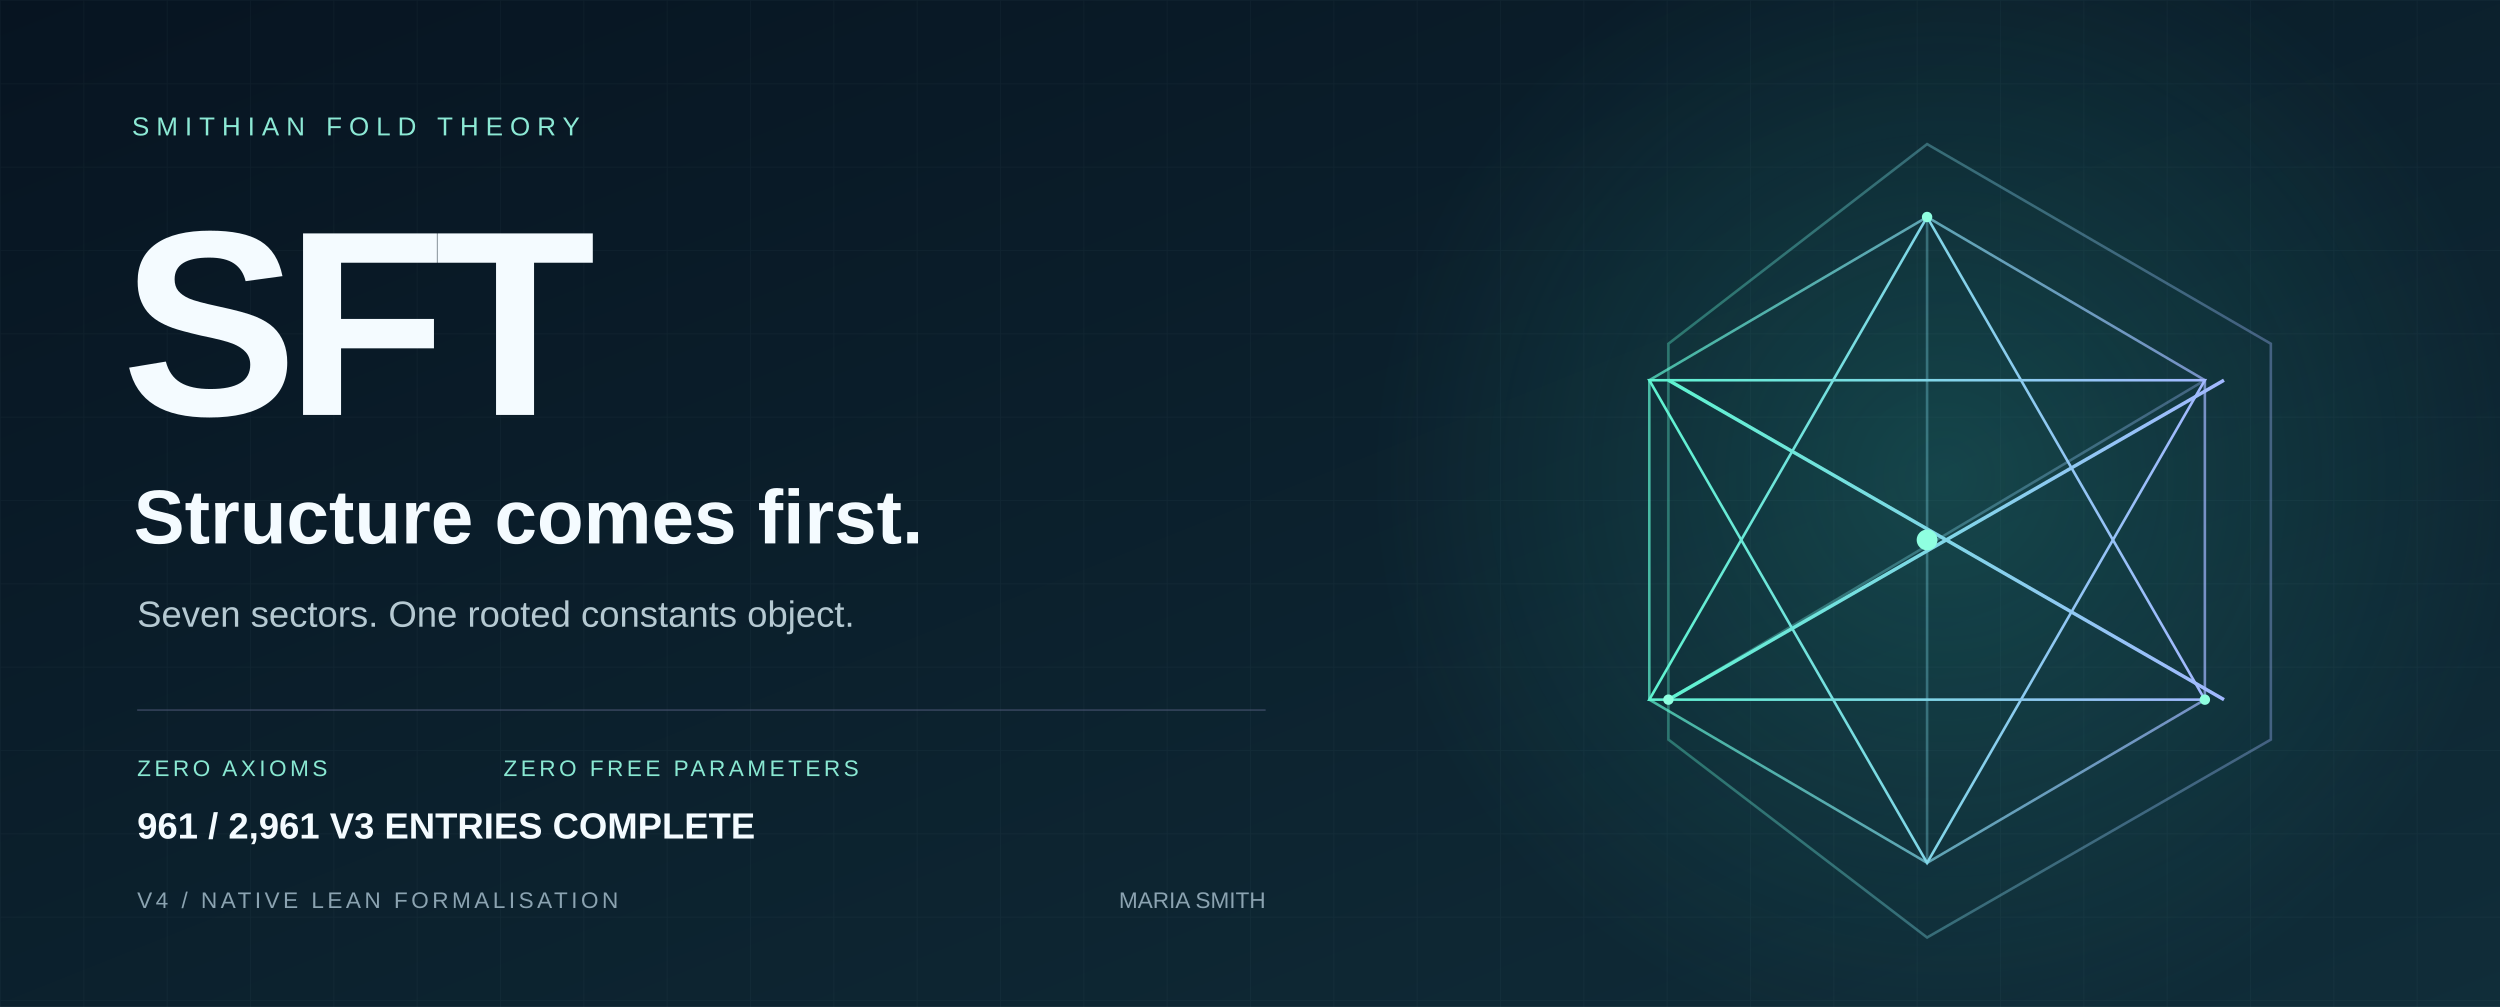
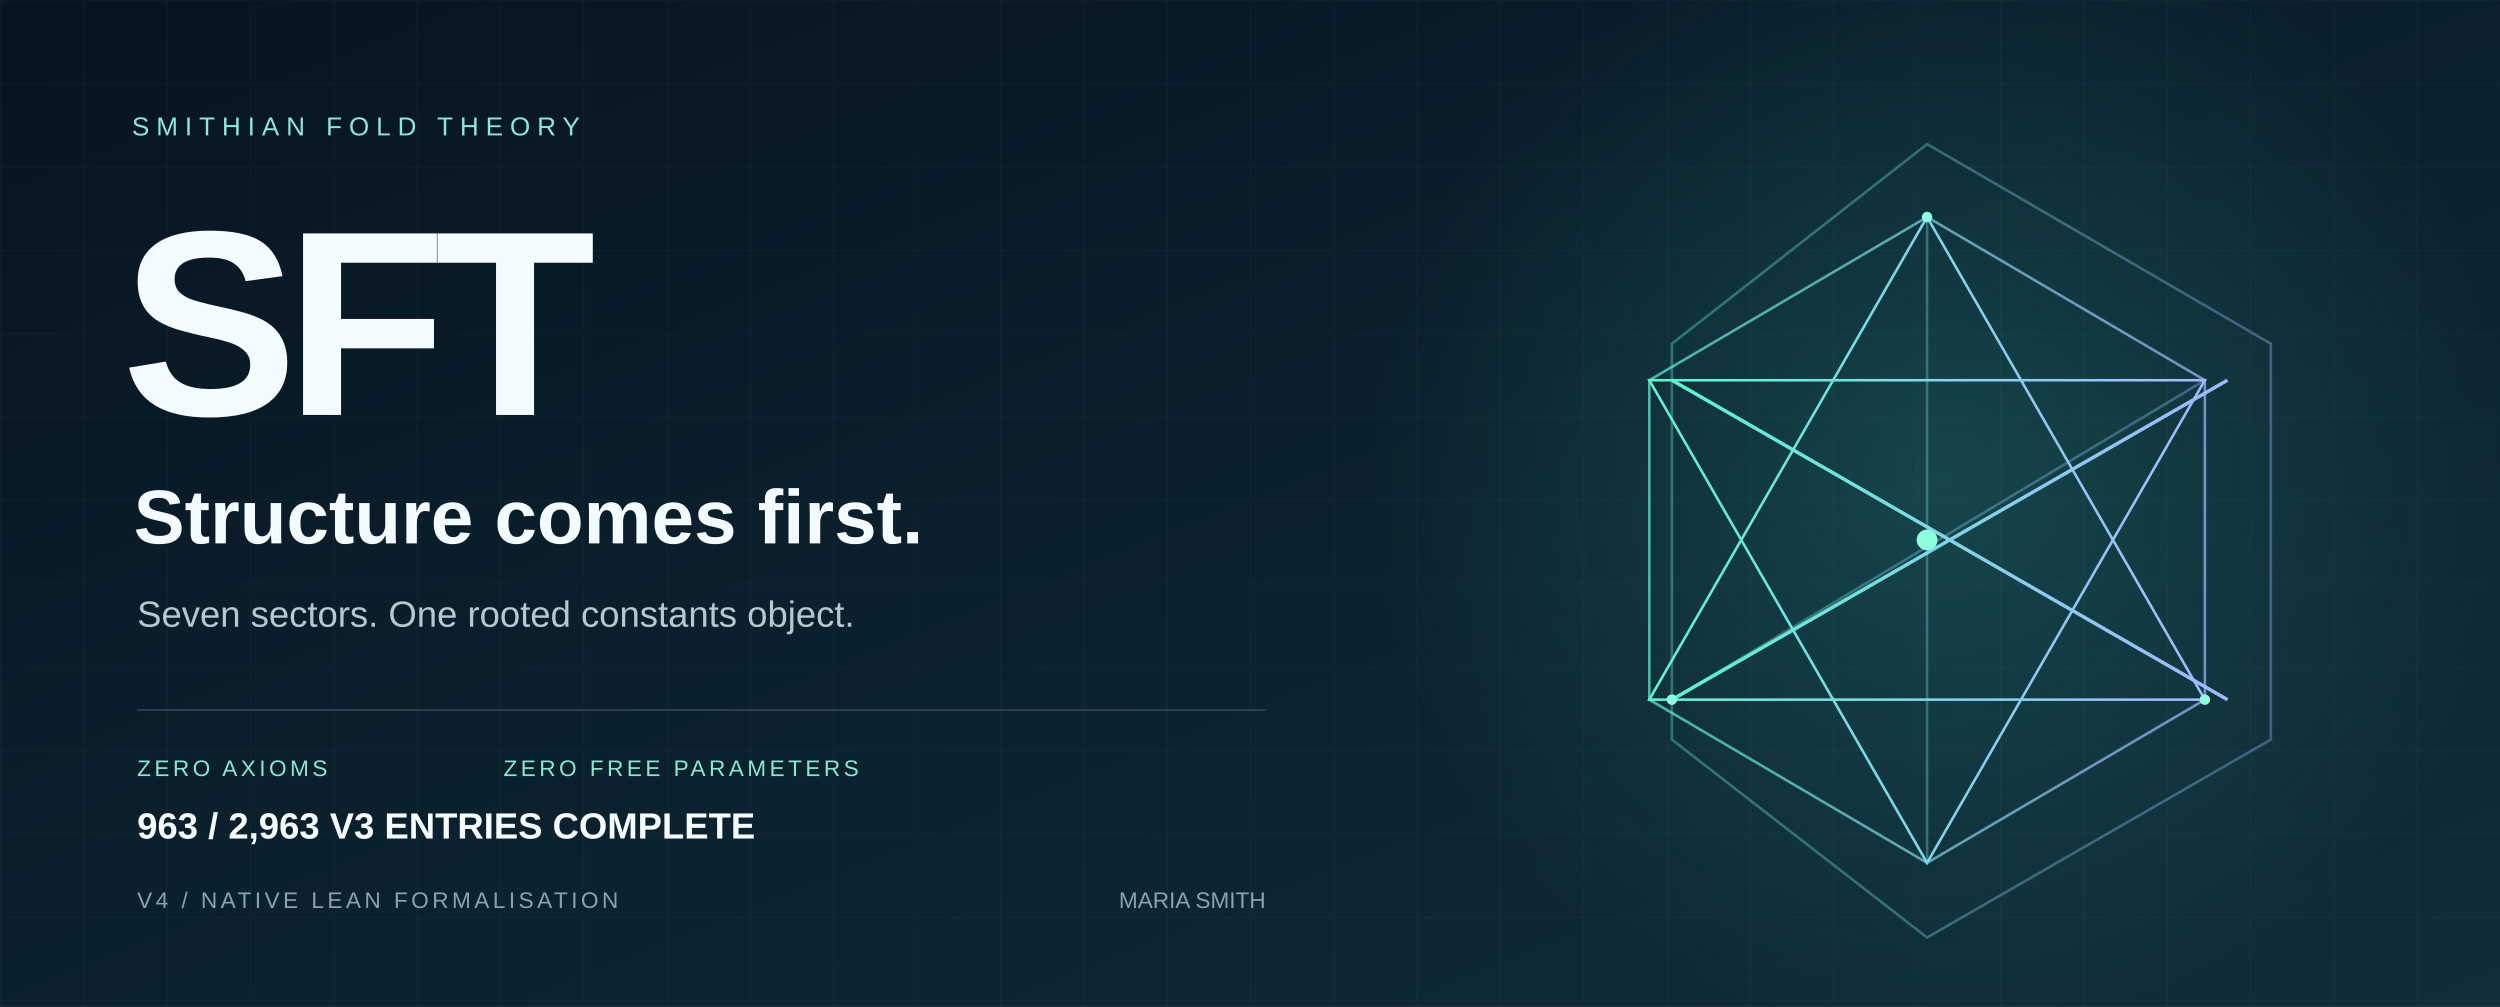
<svg xmlns="http://www.w3.org/2000/svg" width="1440" height="580" viewBox="0 0 1440 580" role="img" aria-labelledby="title desc">
  <defs>
    <linearGradient id="bg" x2="1" y2="1">
      <stop stop-color="#071421" />
      <stop offset="1" stop-color="#102d39" />
    </linearGradient>
    <linearGradient id="edge">
      <stop stop-color="#5ff3d0" />
      <stop offset="1" stop-color="#a2b8ff" />
    </linearGradient>
    <radialGradient id="glow">
      <stop stop-color="#36ccb4" stop-opacity=".2" />
      <stop offset="1" stop-color="#36ccb4" stop-opacity="0" />
    </radialGradient>
    <pattern id="grid" width="48" height="48" patternUnits="userSpaceOnUse">
      <path d="M48 0H0V48" fill="none" stroke="#c6eee7" stroke-opacity=".035" />
    </pattern>
  </defs>
  <path fill="url(#bg)" d="M0 0h1440v580H0z" />
  <path fill="url(#grid)" d="M0 0h1440v580H0z" />
  <circle cx="1120" cy="275" r="330" fill="url(#glow)" />
  <g fill="none" stroke="url(#edge)" stroke-width="1.5">
-     <path d="M1110 83 1308 198 1308 426 1110 540 961 426 961 198Z" opacity=".36" />
+     <path d="M1110 83 1308 198 1308 426 1110 540 963 426 963 198Z" opacity=".36" />
    <path d="m1110 125 160 94v184l-160 94-160-94V219Z" opacity=".7" />
-     <path d="m1110 125 0 372M961 219l320 184M1270 219 961 403" opacity=".35" />
+     <path d="m1110 125 0 372M963 219l320 184M1270 219 963 403" opacity=".35" />
    <path d="m1110 125 160 278-320 0Z" />
    <path d="m1110 497 160-278-320 0Z" />
-     <path d="m961 219 160 92 160-92M961 403l160-92 160 92" stroke-width="2" />
+     <path d="m963 219 160 92 160-92M963 403l160-92 160 92" stroke-width="2" />
  </g>
  <circle cx="1110" cy="311" r="6" fill="#8fffe0" />
  <g fill="#8fffe0">
    <circle cx="1110" cy="125" r="3" />
-     <circle cx="961" cy="403" r="3" />
+     <circle cx="963" cy="403" r="3" />
    <circle cx="1270" cy="403" r="3" />
  </g>
  <g font-family="Arial, Helvetica, sans-serif">
    <text x="76" y="78" fill="#8ce9d5" font-size="15" letter-spacing="4">SMITHIAN FOLD THEORY</text>
    <text x="70" y="239" fill="#f4fbff" font-weight="700" font-size="152" letter-spacing="-7">SFT</text>
    <text x="77" y="313" fill="#f4fbff" font-size="44" font-weight="600">Structure comes first.</text>
    <text x="79" y="361" fill="#b5c9d2" font-size="21">Seven sectors. One rooted constants object.</text>
-     <path d="M79 409H729" stroke="#596182" stroke-opacity=".5" />
+     <path d="M79 409H729" stroke="#596382" stroke-opacity=".5" />
    <text x="79" y="447" fill="#89e8d2" font-size="13" letter-spacing="2">ZERO AXIOMS</text>
    <text x="290" y="447" fill="#89e8d2" font-size="13" letter-spacing="2">ZERO FREE PARAMETERS</text>
    <text x="79" y="523" fill="#8ba3b1" font-size="13" letter-spacing="2">V4 / NATIVE LEAN FORMALISATION</text>
    <text x="729" y="523" fill="#8ba3b1" font-size="13" text-anchor="end">MARIA SMITH</text>
-     <text x="79" y="483" fill="#f4fbff" font-size="21" font-weight="600">961 / 2,961 V3 ENTRIES COMPLETE</text>
+     <text x="79" y="483" fill="#f4fbff" font-size="21" font-weight="600">963 / 2,963 V3 ENTRIES COMPLETE</text>
  </g>
</svg>
